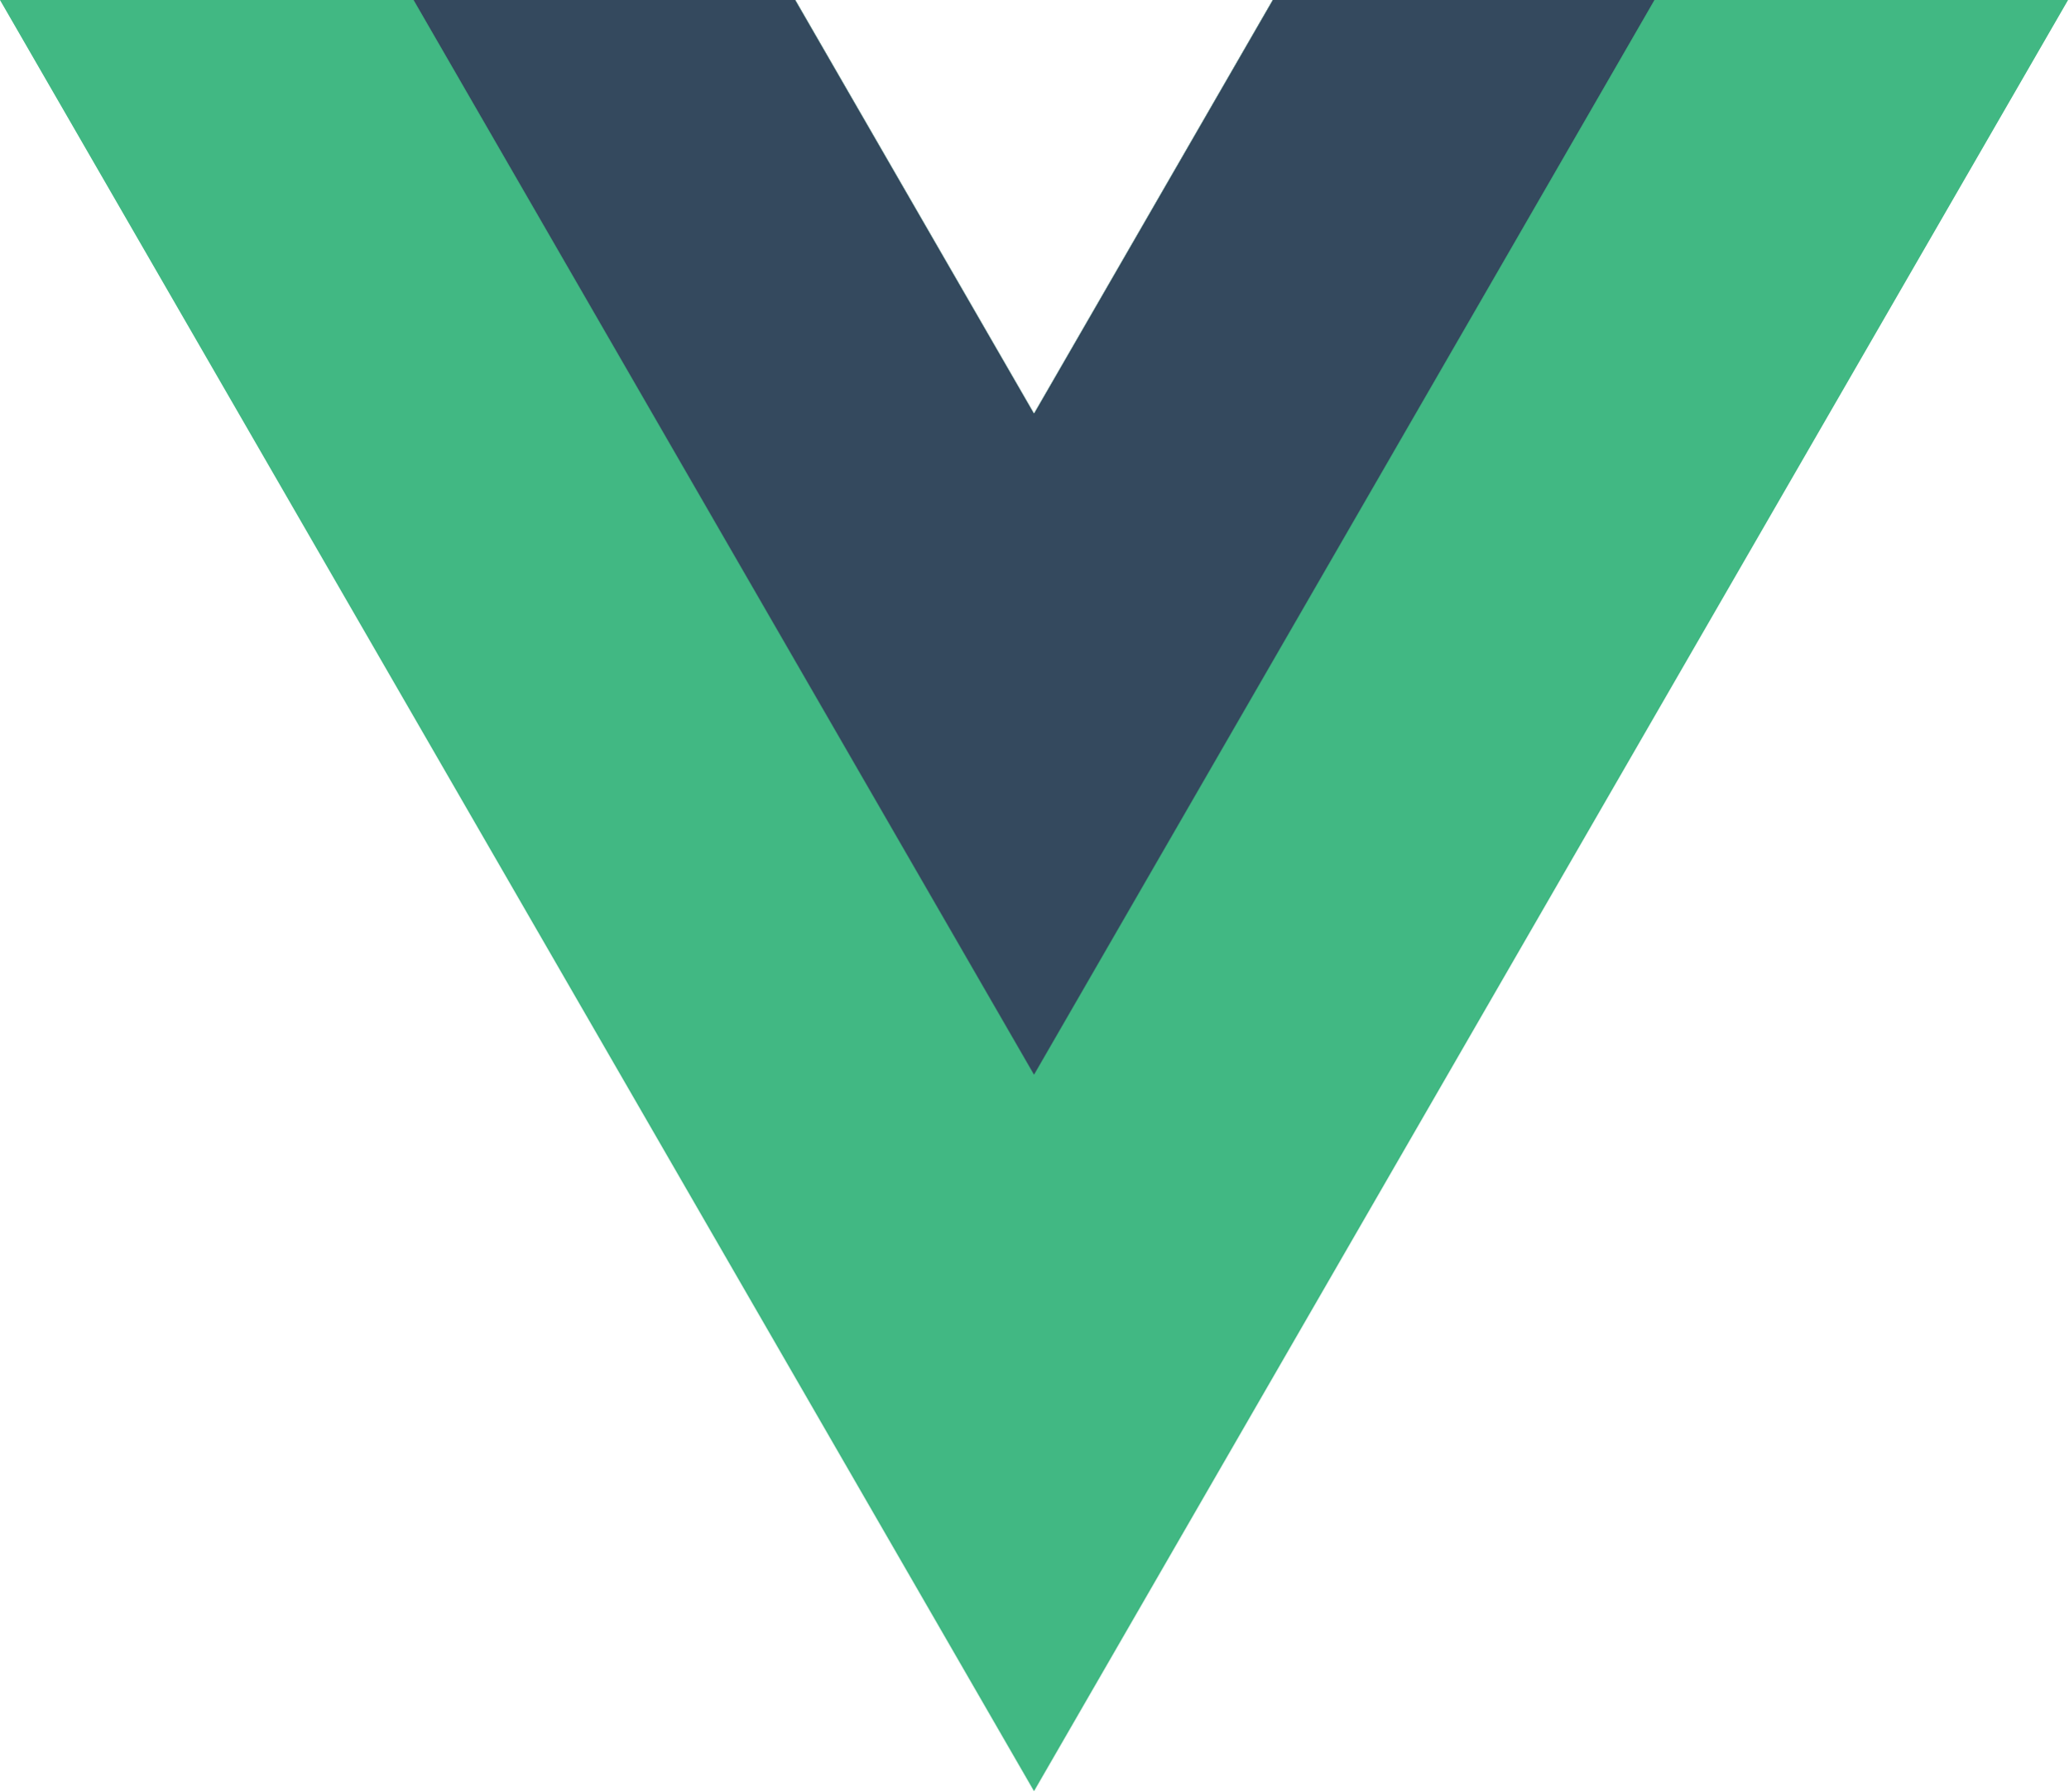
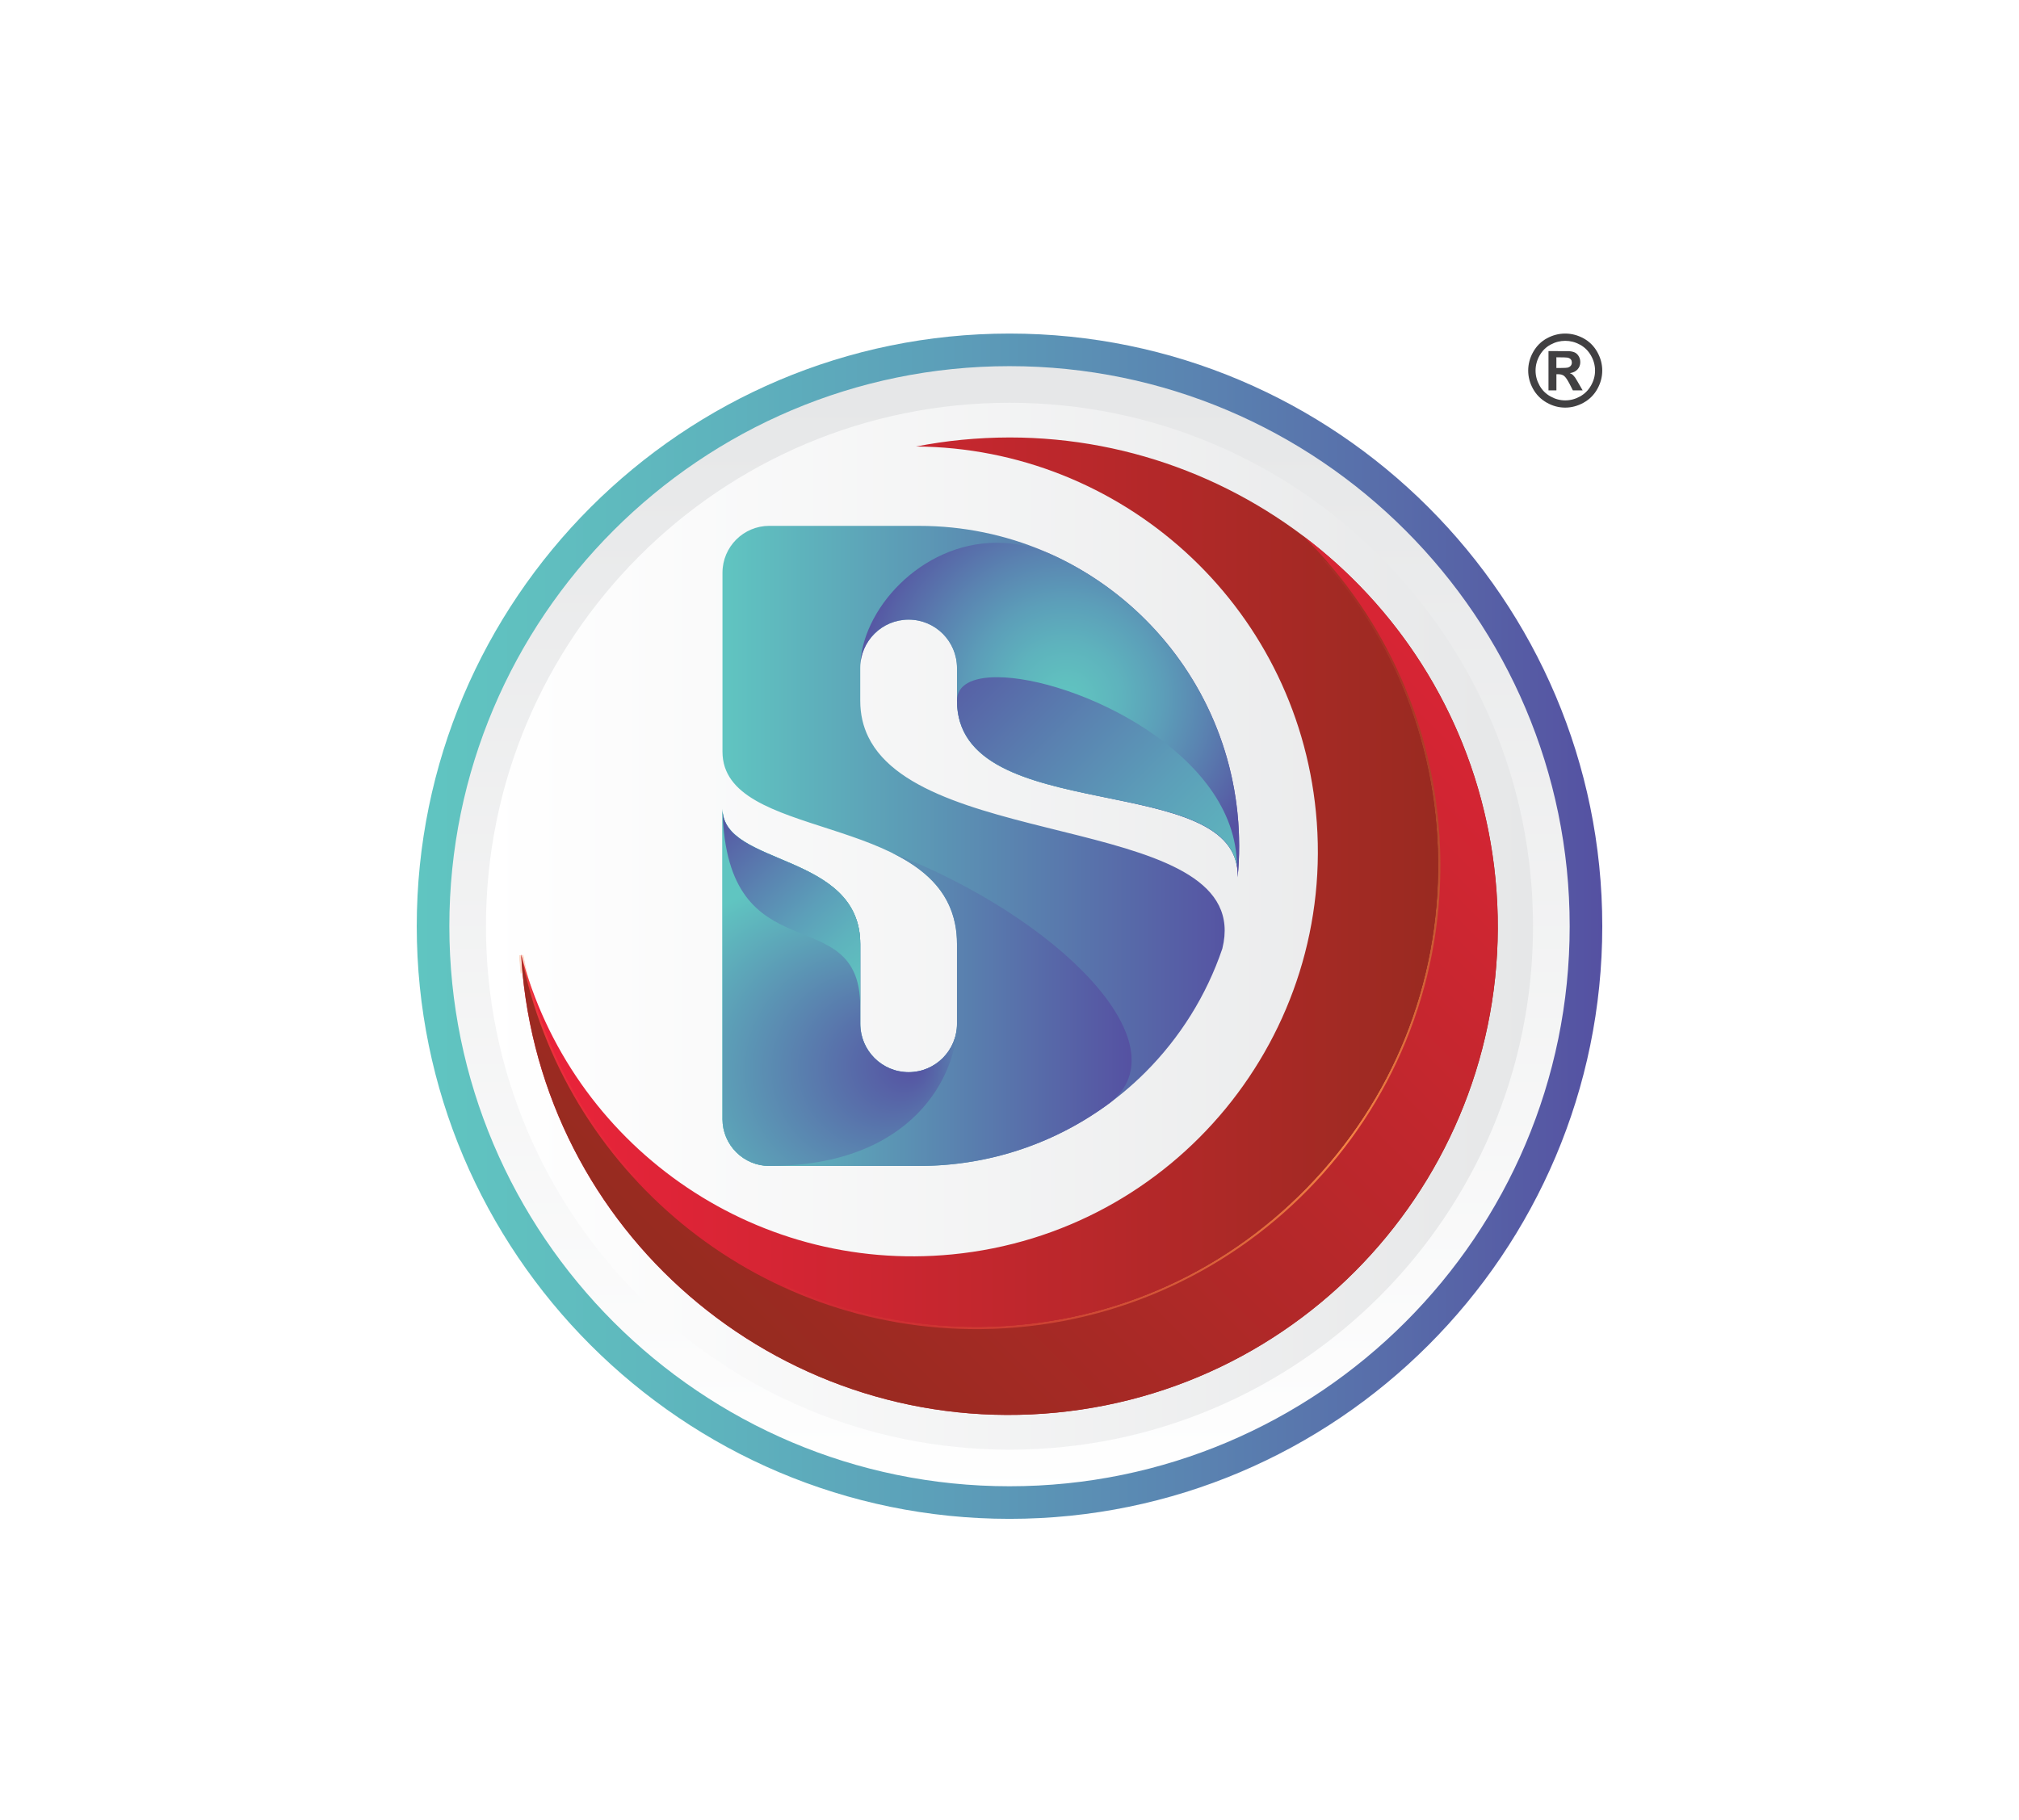
- <svg xmlns="http://www.w3.org/2000/svg" viewBox="0 0 261.76 226.69">
-   <path d="M161.096.001l-30.225 52.351L100.647.001H-.005l130.877 226.688L261.749.001z" fill="#41b883" />
-   <path d="M161.096.001l-30.225 52.351L100.647.001H52.346l78.526 136.01L209.398.001z" fill="#34495e" />
+ <svg xmlns="http://www.w3.org/2000/svg" xmlns:xlink="http://www.w3.org/1999/xlink" version="1.1" id="Layer_1" x="0px" y="0px" viewBox="0 0 701.21 632.17" style="enable-background:new 0 0 701.21 632.17;" xml:space="preserve">
+   <style type="text/css">
+ 	.st0{fill:#414042;}
+ 	.st1{fill:url(#XMLID_00000048475956113075662290000002159374965831248555_);}
+ 	.st2{fill:none;}
+ 	.st3{fill:url(#XMLID_00000160899414024623483160000011265272232877153722_);}
+ 	.st4{fill:url(#XMLID_00000019664436304567268140000012087170752268195737_);}
+ 	.st5{fill:url(#XMLID_00000018217629828905943690000011021610732214683275_);}
+ 	.st6{filter:url(#Adobe_OpacityMaskFilter);}
+ 	
+ 		.st7{clip-path:url(#XMLID_00000070091961688948629910000009753663961100770976_);fill:url(#XMLID_00000020357888825570930300000005686951888790088847_);}
+ 	
+ 		.st8{clip-path:url(#XMLID_00000070091961688948629910000009753663961100770976_);mask:url(#XMLID_00000080190719672640105730000007879607519808118924_);fill:url(#XMLID_00000102503615588620203660000011925744943580352178_);}
+ 	.st9{fill:url(#XMLID_00000095318982078537014270000003785909464733399445_);}
+ 	.st10{filter:url(#Adobe_OpacityMaskFilter_00000012452619284099380080000016479517015907682697_);}
+ 	.st11{fill:url(#XMLID_00000087400513796316655710000009788588073446109601_);}
+ 	
+ 		.st12{mask:url(#XMLID_00000169524651237083794820000001635525503117610145_);fill:url(#XMLID_00000176761598242229268880000013471125940424086153_);}
+ 	.st13{filter:url(#Adobe_OpacityMaskFilter_00000103241332760496723730000009444985236505278877_);}
+ 	.st14{fill:url(#XMLID_00000178911067452815286920000009891483142638138809_);}
+ 	
+ 		.st15{mask:url(#XMLID_00000032649579436888103170000016397003727583640761_);fill:url(#XMLID_00000168076016758191872110000003377839884985188505_);}
+ 	.st16{filter:url(#Adobe_OpacityMaskFilter_00000074401157357967180950000010808116646708640647_);}
+ 	.st17{fill:url(#XMLID_00000084500153339405091530000009572225307569951137_);}
+ 	
+ 		.st18{mask:url(#XMLID_00000014634883725814393700000003209096481220403870_);fill:url(#XMLID_00000076594532214829020900000004720974239289248956_);}
+ 	.st19{fill:url(#XMLID_00000011722029910556098540000004204250814264422799_);}
+ 	.st20{fill:url(#XMLID_00000036228318333294413550000004624804539557002131_);}
+ 	.st21{fill:url(#XMLID_00000041257523499241618770000004156209982172895875_);}
+ 	.st22{fill:url(#XMLID_00000115507991365840504540000011961099439928695938_);}
+ 	.st23{fill:url(#XMLID_00000000928717411496515660000006878282393490197903_);}
+ 	.st24{fill:url(#XMLID_00000016758998481678022220000013713619963969003668_);}
+ </style>
+   <g id="XMLID_2795_">
+     <g id="XMLID_3309_">
+       <path id="XMLID_3310_" class="st0" d="M543.61,141.59c-2.25,0-4.38-0.57-6.41-1.72c-2.03-1.15-3.61-2.73-4.75-4.76    c-1.13-2.03-1.7-4.16-1.7-6.38c0-2.27,0.58-4.43,1.74-6.48c1.16-2.05,2.74-3.63,4.76-4.73c2.02-1.1,4.14-1.65,6.36-1.65    c2.2,0,4.31,0.55,6.34,1.65c2.03,1.1,3.62,2.68,4.78,4.73c1.16,2.05,1.74,4.21,1.74,6.48c0,2.22-0.57,4.35-1.7,6.38    c-1.13,2.03-2.72,3.62-4.76,4.76C547.97,141.01,545.83,141.59,543.61,141.59z M543.61,139.08c1.81,0,3.53-0.46,5.16-1.37    s2.9-2.19,3.82-3.83c0.92-1.64,1.38-3.35,1.38-5.14c0-1.83-0.47-3.58-1.41-5.23c-0.94-1.65-2.22-2.92-3.85-3.8    c-1.63-0.88-3.32-1.32-5.09-1.32c-1.77,0-3.46,0.44-5.09,1.32c-1.63,0.88-2.91,2.15-3.83,3.8c-0.93,1.65-1.39,3.39-1.39,5.23    c0,1.79,0.45,3.5,1.36,5.14c0.9,1.64,2.18,2.92,3.82,3.83C540.11,138.62,541.82,139.08,543.61,139.08z M549.66,135.6h-3.4    l-1.13-2.23c-0.78-1.49-1.42-2.42-1.93-2.8c-0.5-0.38-1.15-0.57-1.93-0.57h-0.72v5.6h-2.75v-13.65c4.45,0,6.82,0.01,7.12,0.03    c0.92,0.07,1.63,0.25,2.15,0.53c0.51,0.29,0.94,0.72,1.27,1.31c0.33,0.58,0.5,1.24,0.5,1.98c0,0.99-0.32,1.83-0.96,2.53    c-0.64,0.7-1.54,1.13-2.68,1.29c0.41,0.16,0.73,0.33,0.95,0.52c0.22,0.18,0.52,0.53,0.91,1.03    C547.19,131.33,548.06,132.81,549.66,135.6z M541.69,127.83c1.6,0,2.6-0.06,2.97-0.19c0.38-0.13,0.68-0.34,0.91-0.64    c0.23-0.3,0.34-0.65,0.34-1.07c0-0.82-0.41-1.37-1.24-1.65c-0.41-0.11-1.79-0.17-4.13-0.17v3.71H541.69z" />
+     </g>
+     <linearGradient id="XMLID_00000149349244007375788070000009318968027618884995_" gradientUnits="userSpaceOnUse" x1="350.604" y1="521.941" x2="350.604" y2="137.411">
+       <stop offset="0" style="stop-color:#FFFFFF" />
+       <stop offset="1" style="stop-color:#E6E7E8" />
+     </linearGradient>
+     <circle id="XMLID_3308_" style="fill:url(#XMLID_00000149349244007375788070000009318968027618884995_);" cx="350.6" cy="321.74" r="200.2" />
+     <path id="XMLID_3307_" class="st2" d="M150.4,321.73c0,110.57,89.64,200.21,200.21,200.21s200.21-89.63,200.21-200.21   c0-110.57-89.64-200.21-200.21-200.21S150.4,211.17,150.4,321.73" />
+     <linearGradient id="XMLID_00000091008845072536482450000009233908983530556343_" gradientUnits="userSpaceOnUse" x1="144.738" y1="321.736" x2="556.471" y2="321.736">
+       <stop offset="0" style="stop-color:#60C5C1" />
+       <stop offset="0.102" style="stop-color:#60BFBF" />
+       <stop offset="0.255" style="stop-color:#5EB3BD" />
+       <stop offset="0.441" style="stop-color:#5C9FB9" />
+       <stop offset="0.651" style="stop-color:#5A84B1" />
+       <stop offset="0.879" style="stop-color:#5764A7" />
+       <stop offset="1" style="stop-color:#5551A2" />
+     </linearGradient>
+     <path id="XMLID_3304_" style="fill:url(#XMLID_00000091008845072536482450000009233908983530556343_);" d="M156.06,321.73   c0-107.27,87.27-194.54,194.55-194.54s194.55,87.27,194.55,194.54c0,107.28-87.27,194.55-194.55,194.55   S156.06,429.01,156.06,321.73 M144.74,321.73c0,113.52,92.35,205.87,205.87,205.87s205.87-92.35,205.87-205.87   c0-113.51-92.35-205.86-205.87-205.86S144.74,208.22,144.74,321.73" />
+     <linearGradient id="XMLID_00000072245636771557810280000012774533797491246994_" gradientUnits="userSpaceOnUse" x1="168.779" y1="321.736" x2="532.431" y2="321.736">
+       <stop offset="0" style="stop-color:#FFFFFF" />
+       <stop offset="1" style="stop-color:#E6E7E8" />
+     </linearGradient>
+     <circle id="XMLID_3303_" style="fill:url(#XMLID_00000072245636771557810280000012774533797491246994_);" cx="350.6" cy="321.74" r="181.83" />
+     <linearGradient id="XMLID_00000034063618533287300780000015646169927200803994_" gradientUnits="userSpaceOnUse" x1="181.002" y1="321.734" x2="520.205" y2="321.734">
+       <stop offset="0" style="stop-color:#EC233B" />
+       <stop offset="1" style="stop-color:#942B1F" />
+     </linearGradient>
+     <path id="XMLID_3302_" style="fill:url(#XMLID_00000034063618533287300780000015646169927200803994_);" d="M333.99,152.78   c-5.37,0.52-10.64,1.32-15.83,2.32c71.13,0.48,131.83,54.66,138.87,127.02c7.53,77.31-49.04,146.09-126.36,153.62   c-69.74,6.79-132.52-38.59-149.67-104.29c0.13,2.24,0.26,4.48,0.48,6.73c9.09,93.31,92.09,161.59,185.4,152.5   c93.31-9.09,161.59-92.09,152.5-185.4c-8.54-87.72-82.41-153.32-168.75-153.32C345.14,151.97,339.58,152.24,333.99,152.78" />
+     <g id="XMLID_3297_">
+       <defs>
+         <path id="XMLID_3298_" d="M451.93,186.65c30.19,29.85,47.06,69.69,47.52,112.2c0.46,42.83-15.79,83.27-45.75,113.87     c-29.95,30.61-70.03,47.72-112.85,48.17c-0.57,0.01-1.15,0.01-1.72,0.01c-76.58,0-142.58-54.13-157.31-129.3l-1.58,0.2     c0.13,2.46,0.28,4.51,0.47,6.45l0.9-0.08c17.21,72.66,82.31,124.35,157.52,124.35c0.58,0,1.17-0.01,1.75-0.02     c43.24-0.45,83.71-17.73,113.97-48.65c30.25-30.91,46.66-71.76,46.2-115.01c-0.45-42.93-17.5-83.18-47.99-113.32L451.93,186.65z" />
+       </defs>
+       <clipPath id="XMLID_00000096768760901029074250000008693630145070019763_">
+         <use xlink:href="#XMLID_3298_" style="overflow:visible;" />
+       </clipPath>
+       <defs>
+         <filter id="Adobe_OpacityMaskFilter" filterUnits="userSpaceOnUse" x="48.69" y="32.93" width="584.37" height="582.15">
+           <feColorMatrix type="matrix" values="1 0 0 0 0  0 1 0 0 0  0 0 1 0 0  0 0 0 1 0" />
+         </filter>
+       </defs>
+       <mask maskUnits="userSpaceOnUse" x="48.69" y="32.93" width="584.37" height="582.15" id="XMLID_00000111880736147518028800000004788874112796261265_">
+         <g id="XMLID_00000003785014453159001140000014268427399343679928_" class="st6">
+           <linearGradient id="XMLID_00000015322595989918509920000008417132228064563646_" gradientUnits="userSpaceOnUse" x1="111.546" y1="510.291" x2="114.107" y2="510.291" gradientTransform="matrix(73.6863 -101.8403 -101.8403 -73.6863 44005.316 49401.973)">
+             <stop offset="0" style="stop-color:#000000" />
+             <stop offset="0.492" style="stop-color:#FFFFFF" />
+             <stop offset="1" style="stop-color:#000000" />
+           </linearGradient>
+           <polygon id="XMLID_00000093160222983017181710000011028016666207744150_" style="clip-path:url(#XMLID_00000096768760901029074250000008693630145070019763_);fill:url(#XMLID_00000015322595989918509920000008417132228064563646_);" points="      48.69,367.32 290.63,32.93 633.05,280.69 391.11,615.08     " />
+         </g>
+       </mask>
+       <linearGradient id="XMLID_00000078740189454850425440000012326260025236990080_" gradientUnits="userSpaceOnUse" x1="111.546" y1="510.291" x2="114.107" y2="510.291" gradientTransform="matrix(73.6863 -101.8403 -101.8403 -73.6863 44005.316 49401.973)">
+         <stop offset="0" style="stop-color:#F58345" />
+         <stop offset="0.492" style="stop-color:#F58345" />
+         <stop offset="1" style="stop-color:#F58345" />
+       </linearGradient>
+       <polygon id="XMLID_3299_" style="clip-path:url(#XMLID_00000096768760901029074250000008693630145070019763_);mask:url(#XMLID_00000111880736147518028800000004788874112796261265_);fill:url(#XMLID_00000078740189454850425440000012326260025236990080_);" points="    48.69,367.32 290.63,32.93 633.05,280.69 391.11,615.08   " />
+     </g>
+     <linearGradient id="XMLID_00000070105802796595974840000014992740289679219336_" gradientUnits="userSpaceOnUse" x1="250.926" y1="293.833" x2="430.363" y2="293.833">
+       <stop offset="0" style="stop-color:#60C5C1" />
+       <stop offset="1" style="stop-color:#5551A2" />
+     </linearGradient>
+     <path id="XMLID_3296_" style="fill:url(#XMLID_00000070105802796595974840000014992740289679219336_);" d="M267.22,182.66   c-9,0-16.3,7.29-16.3,16.29v62.14c0,31.02,73.05,21.06,80.78,59.89c0.44,2.17,0.66,4.5,0.66,6.99v27.66   c0,9.29-7.53,16.82-16.8,16.82s-16.8-7.53-16.8-16.82v-27.66c0-32.06-47.84-26.89-47.84-47.02v107.78c0,9,7.29,16.29,16.3,16.29   h51.97c30.7,0,58.5-12.45,78.62-32.56c11.93-11.94,21.17-26.58,26.71-42.93c0.01-0.02,0.01-0.02,0.01-0.03   c11.52-46.7-103.49-33.43-122.98-73.55c-1.8-3.69-2.78-7.84-2.78-12.54v-11.37c0-9.28,7.53-16.8,16.8-16.8   c4.64,0,8.84,1.88,11.89,4.92c3.04,3.05,4.92,7.25,4.92,11.89v11.37c0,44.48,98.79,23.43,97.46,61.33   c0.36-3.59,0.53-7.23,0.53-10.9c0-61.41-49.77-111.18-111.17-111.18H267.22z" />
+     <path id="XMLID_3293_" class="st2" d="M298.76,232.04c0-0.04,0-0.09,0-0.13C298.76,231.96,298.76,232,298.76,232.04 M298.76,231.91   c0.07-9.23,7.57-16.68,16.8-16.68c4.64,0,8.84,1.88,11.89,4.92c3.04,3.05,4.92,7.25,4.92,11.89v11.37   c0,44.48,98.79,23.43,97.46,61.33c0.36-3.59,0.53-7.23,0.53-10.9c0-43.82-25.36-81.7-62.19-99.82c-0.58-0.28-1.17-0.57-1.75-0.84   c-0.08-0.04-0.16-0.07-0.25-0.11c-6.84-3.15-13.58-4.53-19.98-4.53C319.74,188.54,298.85,212.08,298.76,231.91" />
+     <defs>
+       <filter id="Adobe_OpacityMaskFilter_00000070831898696327437920000003324283510334143679_" filterUnits="userSpaceOnUse" x="298.76" y="188.54" width="67.41" height="43.5">
+         <feColorMatrix type="matrix" values="1 0 0 0 0  0 1 0 0 0  0 0 1 0 0  0 0 0 1 0" />
+       </filter>
+     </defs>
+     <mask maskUnits="userSpaceOnUse" x="298.76" y="188.54" width="67.41" height="43.5" id="XMLID_00000124850320980401737020000002632109278178577849_">
+       <g id="XMLID_00000162332561209216052450000006939311176710535300_" style="filter:url(#Adobe_OpacityMaskFilter_00000070831898696327437920000003324283510334143679_);">
+         <linearGradient id="XMLID_00000169545459006505495610000015923348087684346017_" gradientUnits="userSpaceOnUse" x1="111.257" y1="501.956" x2="113.818" y2="501.956" gradientTransform="matrix(26.6182 0 0 -26.6182 -2663.23 13810.411)">
+           <stop offset="0" style="stop-color:#000000" />
+           <stop offset="0.492" style="stop-color:#FFFFFF" />
+           <stop offset="1" style="stop-color:#000000" />
+         </linearGradient>
+         <rect id="XMLID_00000175288247038342313730000015440965846002024325_" x="-272.72" y="-47.23" style="fill:url(#XMLID_00000169545459006505495610000015923348087684346017_);" width="1227.21" height="992.94" />
+       </g>
+     </mask>
+     <linearGradient id="XMLID_00000119818056239942187650000008008046282646415779_" gradientUnits="userSpaceOnUse" x1="111.257" y1="510.933" x2="113.818" y2="510.933" gradientTransform="matrix(26.6182 0 0 -26.6182 -2663.231 13810.421)">
+       <stop offset="0" style="stop-color:#61BC5D" />
+       <stop offset="0.492" style="stop-color:#61BC5D" />
+       <stop offset="1" style="stop-color:#61BC5D" />
+     </linearGradient>
+     <path id="XMLID_3290_" style="mask:url(#XMLID_00000124850320980401737020000002632109278178577849_);fill:url(#XMLID_00000119818056239942187650000008008046282646415779_);" d="   M366.17,193.07c-6.84-3.15-13.57-4.53-19.98-4.53c-26.51,0-47.43,23.64-47.43,43.5l0,0c0-19.86,20.92-43.5,47.43-43.5   C352.6,188.54,359.33,189.92,366.17,193.07L366.17,193.07z" />
+     <path id="XMLID_3289_" class="st2" d="M250.93,388.72c0,9,7.29,16.29,16.3,16.29c49.93,0,65.15-31.66,65.15-49.39   c0,9.29-7.53,16.82-16.8,16.82s-16.8-7.53-16.8-16.82v-27.66c0-32.06-47.84-26.89-47.84-47.02V388.72z" />
+     <defs>
+       <filter id="Adobe_OpacityMaskFilter_00000015350840933159670800000002143656333809920141_" filterUnits="userSpaceOnUse" x="267.22" y="355.63" width="65.15" height="49.39">
+         <feColorMatrix type="matrix" values="1 0 0 0 0  0 1 0 0 0  0 0 1 0 0  0 0 0 1 0" />
+       </filter>
+     </defs>
+     <mask maskUnits="userSpaceOnUse" x="267.22" y="355.63" width="65.15" height="49.39" id="XMLID_00000130648228268134906810000005252908322705349793_">
+       <g id="XMLID_00000070111045914777568550000014652345061368013698_" style="filter:url(#Adobe_OpacityMaskFilter_00000015350840933159670800000002143656333809920141_);">
+         <linearGradient id="XMLID_00000063621811219896544210000015326186366974335142_" gradientUnits="userSpaceOnUse" x1="110.467" y1="504.232" x2="113.028" y2="504.232" gradientTransform="matrix(25.6495 0 0 -25.6495 -2566.199 13382.536)">
+           <stop offset="0" style="stop-color:#000000" />
+           <stop offset="0.492" style="stop-color:#FFFFFF" />
+           <stop offset="1" style="stop-color:#000000" />
+         </linearGradient>
+         <rect id="XMLID_00000119823728991859834820000009408843278511133862_" x="-272.72" y="-47.23" style="fill:url(#XMLID_00000063621811219896544210000015326186366974335142_);" width="1227.21" height="992.94" />
+       </g>
+     </mask>
+     <linearGradient id="XMLID_00000075143165704525569500000014876685510461415071_" gradientUnits="userSpaceOnUse" x1="110.467" y1="506.919" x2="113.028" y2="506.919" gradientTransform="matrix(25.6495 0 0 -25.6495 -2566.201 13382.544)">
+       <stop offset="0" style="stop-color:#61BC5D" />
+       <stop offset="0.492" style="stop-color:#61BC5D" />
+       <stop offset="1" style="stop-color:#61BC5D" />
+     </linearGradient>
+     <path id="XMLID_3286_" style="mask:url(#XMLID_00000130648228268134906810000005252908322705349793_);fill:url(#XMLID_00000075143165704525569500000014876685510461415071_);" d="   M267.22,405.01c49.93,0,65.15-31.66,65.15-49.39l0,0C332.37,373.35,317.15,405.01,267.22,405.01L267.22,405.01z" />
+     <path id="XMLID_3283_" class="st2" d="M298.76,349.63v-21.67c0-31.75-46.92-26.98-47.82-46.44   C252.42,339.61,298.76,311.61,298.76,349.63 M250.94,281.52c-0.01-0.19-0.01-0.38-0.02-0.58   C250.93,281.14,250.93,281.33,250.94,281.52" />
+     <defs>
+       <filter id="Adobe_OpacityMaskFilter_00000117674110927575181140000015424125829563872918_" filterUnits="userSpaceOnUse" x="250.93" y="280.95" width="47.84" height="68.69">
+         <feColorMatrix type="matrix" values="1 0 0 0 0  0 1 0 0 0  0 0 1 0 0  0 0 0 1 0" />
+       </filter>
+     </defs>
+     <mask maskUnits="userSpaceOnUse" x="250.93" y="280.95" width="47.84" height="68.69" id="XMLID_00000092445786572717776420000015714461382187764373_">
+       <g id="XMLID_00000106859990200940333310000001715284462860330933_" style="filter:url(#Adobe_OpacityMaskFilter_00000117674110927575181140000015424125829563872918_);">
+         <linearGradient id="XMLID_00000124843125155189961830000012500199925518265000_" gradientUnits="userSpaceOnUse" x1="114.725" y1="513.121" x2="117.286" y2="513.121" gradientTransform="matrix(-5.1641 21.0867 21.0867 5.1641 -9852.866 -4757.849)">
+           <stop offset="0" style="stop-color:#000000" />
+           <stop offset="0.492" style="stop-color:#FFFFFF" />
+           <stop offset="1" style="stop-color:#000000" />
+         </linearGradient>
+         <polygon id="XMLID_00000062178931475230909160000014174773177559204007_" style="fill:url(#XMLID_00000124843125155189961830000012500199925518265000_);" points="     1183.91,8.96 885.06,1229.25 -502.12,889.53 -203.28,-330.76    " />
+       </g>
+     </mask>
+     <linearGradient id="XMLID_00000034776182194264885430000014310264412993511600_" gradientUnits="userSpaceOnUse" x1="114.725" y1="508.698" x2="117.286" y2="508.698" gradientTransform="matrix(-5.1641 21.0867 21.0867 5.1641 -9852.854 -4757.849)">
+       <stop offset="0" style="stop-color:#61BC5D" />
+       <stop offset="0.492" style="stop-color:#61BC5D" />
+       <stop offset="1" style="stop-color:#61BC5D" />
+     </linearGradient>
+     <path id="XMLID_3280_" style="mask:url(#XMLID_00000092445786572717776420000015714461382187764373_);fill:url(#XMLID_00000034776182194264885430000014310264412993511600_);" d="   M250.93,280.95c1.19,58.85,47.84,30.54,47.84,68.69l0,0C298.76,311.49,252.11,339.8,250.93,280.95L250.93,280.95z" />
+     <radialGradient id="XMLID_00000054951202317712413320000008613907496808087742_" cx="370.422" cy="240.247" r="74.662" fx="370.26" fy="243.792" gradientUnits="userSpaceOnUse">
+       <stop offset="0" style="stop-color:#60C5C1" />
+       <stop offset="0.102" style="stop-color:#60BFBF" />
+       <stop offset="0.255" style="stop-color:#5EB3BD" />
+       <stop offset="0.441" style="stop-color:#5C9FB9" />
+       <stop offset="0.651" style="stop-color:#5A84B1" />
+       <stop offset="0.879" style="stop-color:#5764A7" />
+       <stop offset="1" style="stop-color:#5551A2" />
+     </radialGradient>
+     <path id="XMLID_3277_" style="fill:url(#XMLID_00000054951202317712413320000008613907496808087742_);" d="M298.76,232.04   c0-0.04,0-0.09,0-0.13C298.76,231.96,298.76,232,298.76,232.04 M298.76,231.91c0.07-9.23,7.57-16.68,16.8-16.68   c4.64,0,8.84,1.88,11.89,4.92c3.04,3.05,4.92,7.25,4.92,11.89v11.37c0,44.48,98.79,23.43,97.46,61.33   c0.36-3.59,0.53-7.23,0.53-10.9c0-43.82-25.36-81.7-62.19-99.82c-0.58-0.28-1.17-0.57-1.75-0.84c-0.08-0.04-0.16-0.07-0.25-0.11   c-6.84-3.15-13.58-4.53-19.98-4.53C319.74,188.54,298.85,212.08,298.76,231.91" />
+     <linearGradient id="XMLID_00000008126284698163379710000011063717413145750685_" gradientUnits="userSpaceOnUse" x1="445.952" y1="332.651" x2="331.188" y2="217.887">
+       <stop offset="0" style="stop-color:#60C5C1" />
+       <stop offset="0.102" style="stop-color:#60BFBF" />
+       <stop offset="0.255" style="stop-color:#5EB3BD" />
+       <stop offset="0.441" style="stop-color:#5C9FB9" />
+       <stop offset="0.651" style="stop-color:#5A84B1" />
+       <stop offset="0.879" style="stop-color:#5764A7" />
+       <stop offset="1" style="stop-color:#5551A2" />
+     </linearGradient>
+     <path id="XMLID_3276_" style="fill:url(#XMLID_00000008126284698163379710000011063717413145750685_);" d="M332.37,243.34   c0,42.86,91.69,24.89,97.18,57.44c0,0,0.02,0,0.02,0c0-39.26-56.43-65.54-83.3-65.54C337.88,235.24,332.37,237.81,332.37,243.34" />
+     <linearGradient id="XMLID_00000072244364336906826430000014940558694086613421_" gradientUnits="userSpaceOnUse" x1="564.715" y1="147.799" x2="243.769" y2="468.745">
+       <stop offset="0" style="stop-color:#EC233B" />
+       <stop offset="1" style="stop-color:#942B1F" />
+     </linearGradient>
+     <path id="XMLID_3275_" style="fill:url(#XMLID_00000072244364336906826430000014940558694086613421_);" d="M500.25,298.84   c0.95,88.99-70.43,161.91-159.38,162.85c-78.91,0.84-145.19-55.18-159.83-129.94c0.11,2.14,0.26,4.28,0.46,6.42   c9.09,93.31,92.09,161.61,185.4,152.53c93.31-9.09,161.57-92.11,152.49-185.43c-4.8-49.3-30.23-91.6-66.9-119.18   C481.59,214.85,499.77,254.68,500.25,298.84" />
+     <linearGradient id="XMLID_00000095299902177211026770000018158750011843715262_" gradientUnits="userSpaceOnUse" x1="250.926" y1="342.979" x2="393.018" y2="342.979">
+       <stop offset="0" style="stop-color:#60C5C1" />
+       <stop offset="1" style="stop-color:#5551A2" />
+     </linearGradient>
+     <path id="XMLID_3274_" style="fill:url(#XMLID_00000095299902177211026770000018158750011843715262_);" d="M250.93,388.72   c0,9,7.29,16.29,16.3,16.29h51.97c24.9,0,47.89-8.19,66.42-22.01c25.31-20.25-17.81-64.29-75.88-86.77   c10.86,5.34,19.58,12.69,21.98,24.76c0.44,2.17,0.66,4.5,0.66,6.99v27.66c0,9.29-7.53,16.82-16.8,16.82s-16.8-7.53-16.8-16.82   v-27.66c0-32.06-47.84-26.89-47.84-47.02V388.72z" />
+     <radialGradient id="XMLID_00000000214639095279624440000003500416320869675955_" cx="285.553" cy="373.059" r="68.142" fx="318.433" fy="369.696" gradientUnits="userSpaceOnUse">
+       <stop offset="0" style="stop-color:#5551A2" />
+       <stop offset="1" style="stop-color:#60C5C1" />
+     </radialGradient>
+     <path id="XMLID_3273_" style="fill:url(#XMLID_00000000214639095279624440000003500416320869675955_);" d="M250.93,388.72   c0,9,7.29,16.29,16.3,16.29c49.93,0,65.15-31.66,65.15-49.39c0,9.29-7.53,16.82-16.8,16.82s-16.8-7.53-16.8-16.82v-27.66   c0-32.06-47.84-26.89-47.84-47.02V388.72z" />
+     <linearGradient id="XMLID_00000009555129158798009910000011321385273026657726_" gradientUnits="userSpaceOnUse" x1="305.103" y1="343.925" x2="249.529" y2="282.204">
+       <stop offset="0" style="stop-color:#60C5C1" />
+       <stop offset="0.102" style="stop-color:#60BFBF" />
+       <stop offset="0.255" style="stop-color:#5EB3BD" />
+       <stop offset="0.441" style="stop-color:#5C9FB9" />
+       <stop offset="0.651" style="stop-color:#5A84B1" />
+       <stop offset="0.879" style="stop-color:#5764A7" />
+       <stop offset="1" style="stop-color:#5551A2" />
+     </linearGradient>
+     <path id="XMLID_2796_" style="fill:url(#XMLID_00000009555129158798009910000011321385273026657726_);" d="M298.76,349.63v-21.67   c0-31.75-46.92-26.98-47.82-46.44C252.42,339.61,298.76,311.61,298.76,349.63 M250.94,281.52c-0.01-0.19-0.01-0.38-0.02-0.58   C250.93,281.14,250.93,281.33,250.94,281.52" />
+   </g>
</svg>
